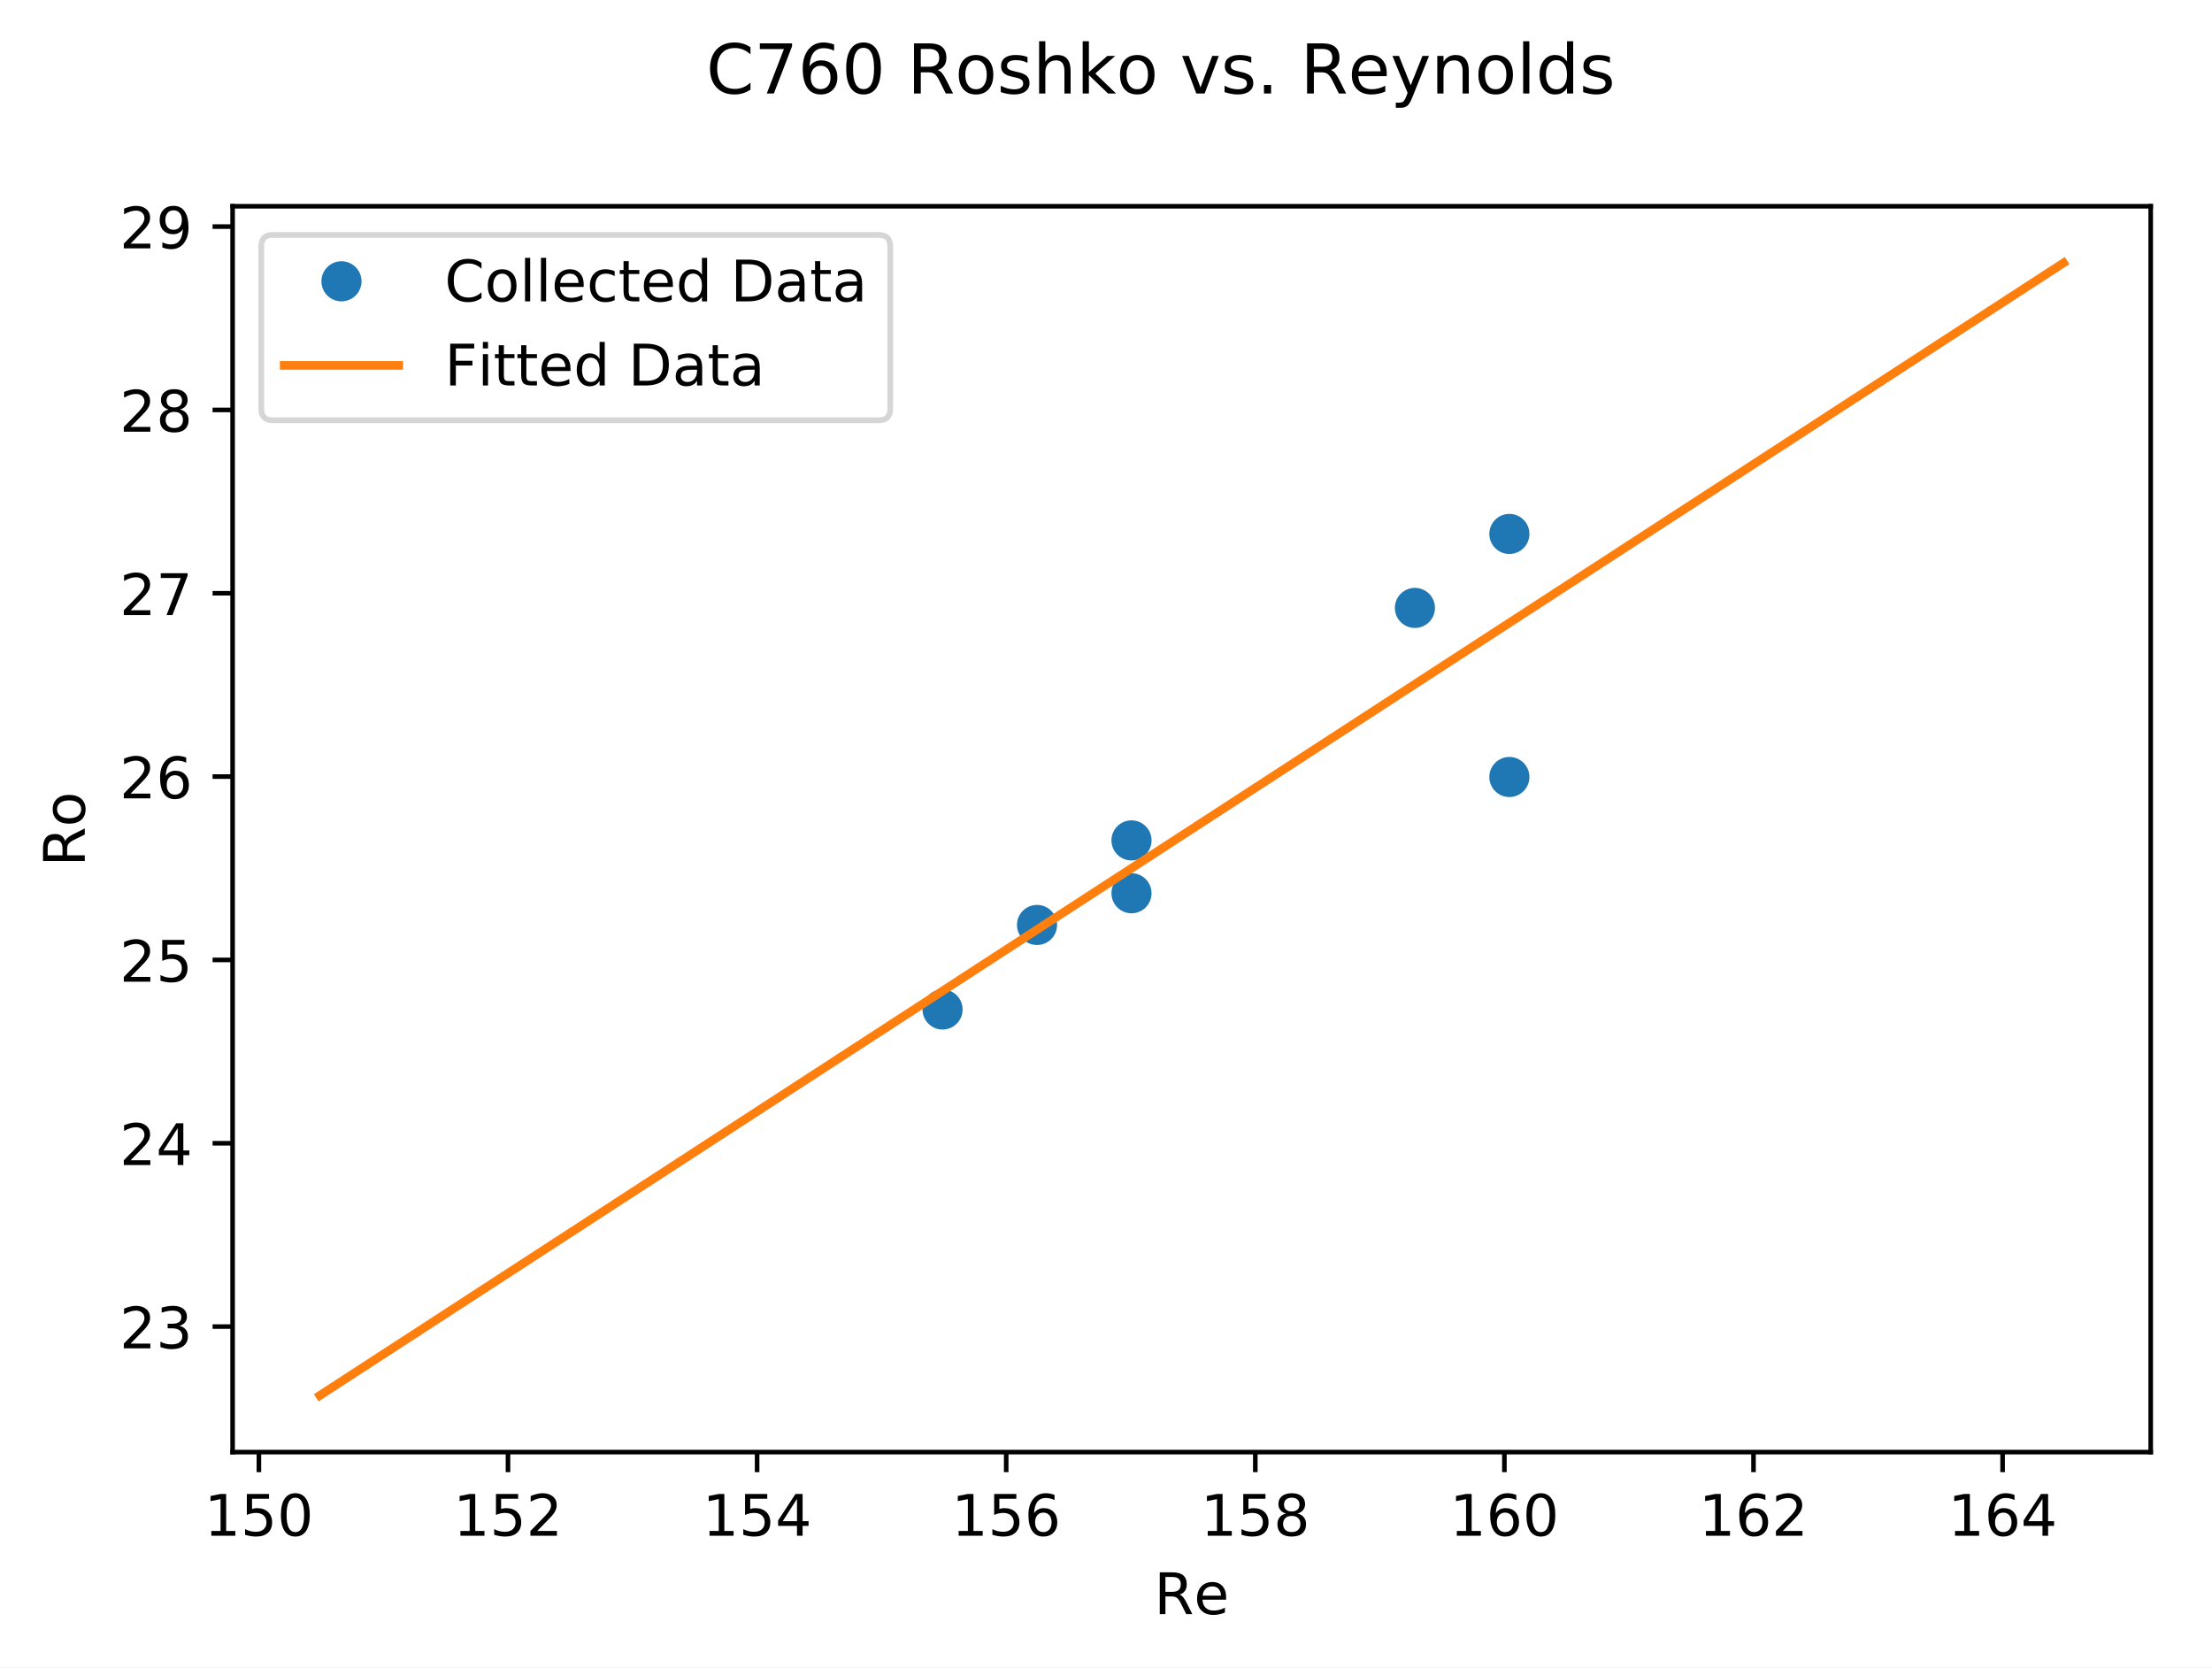
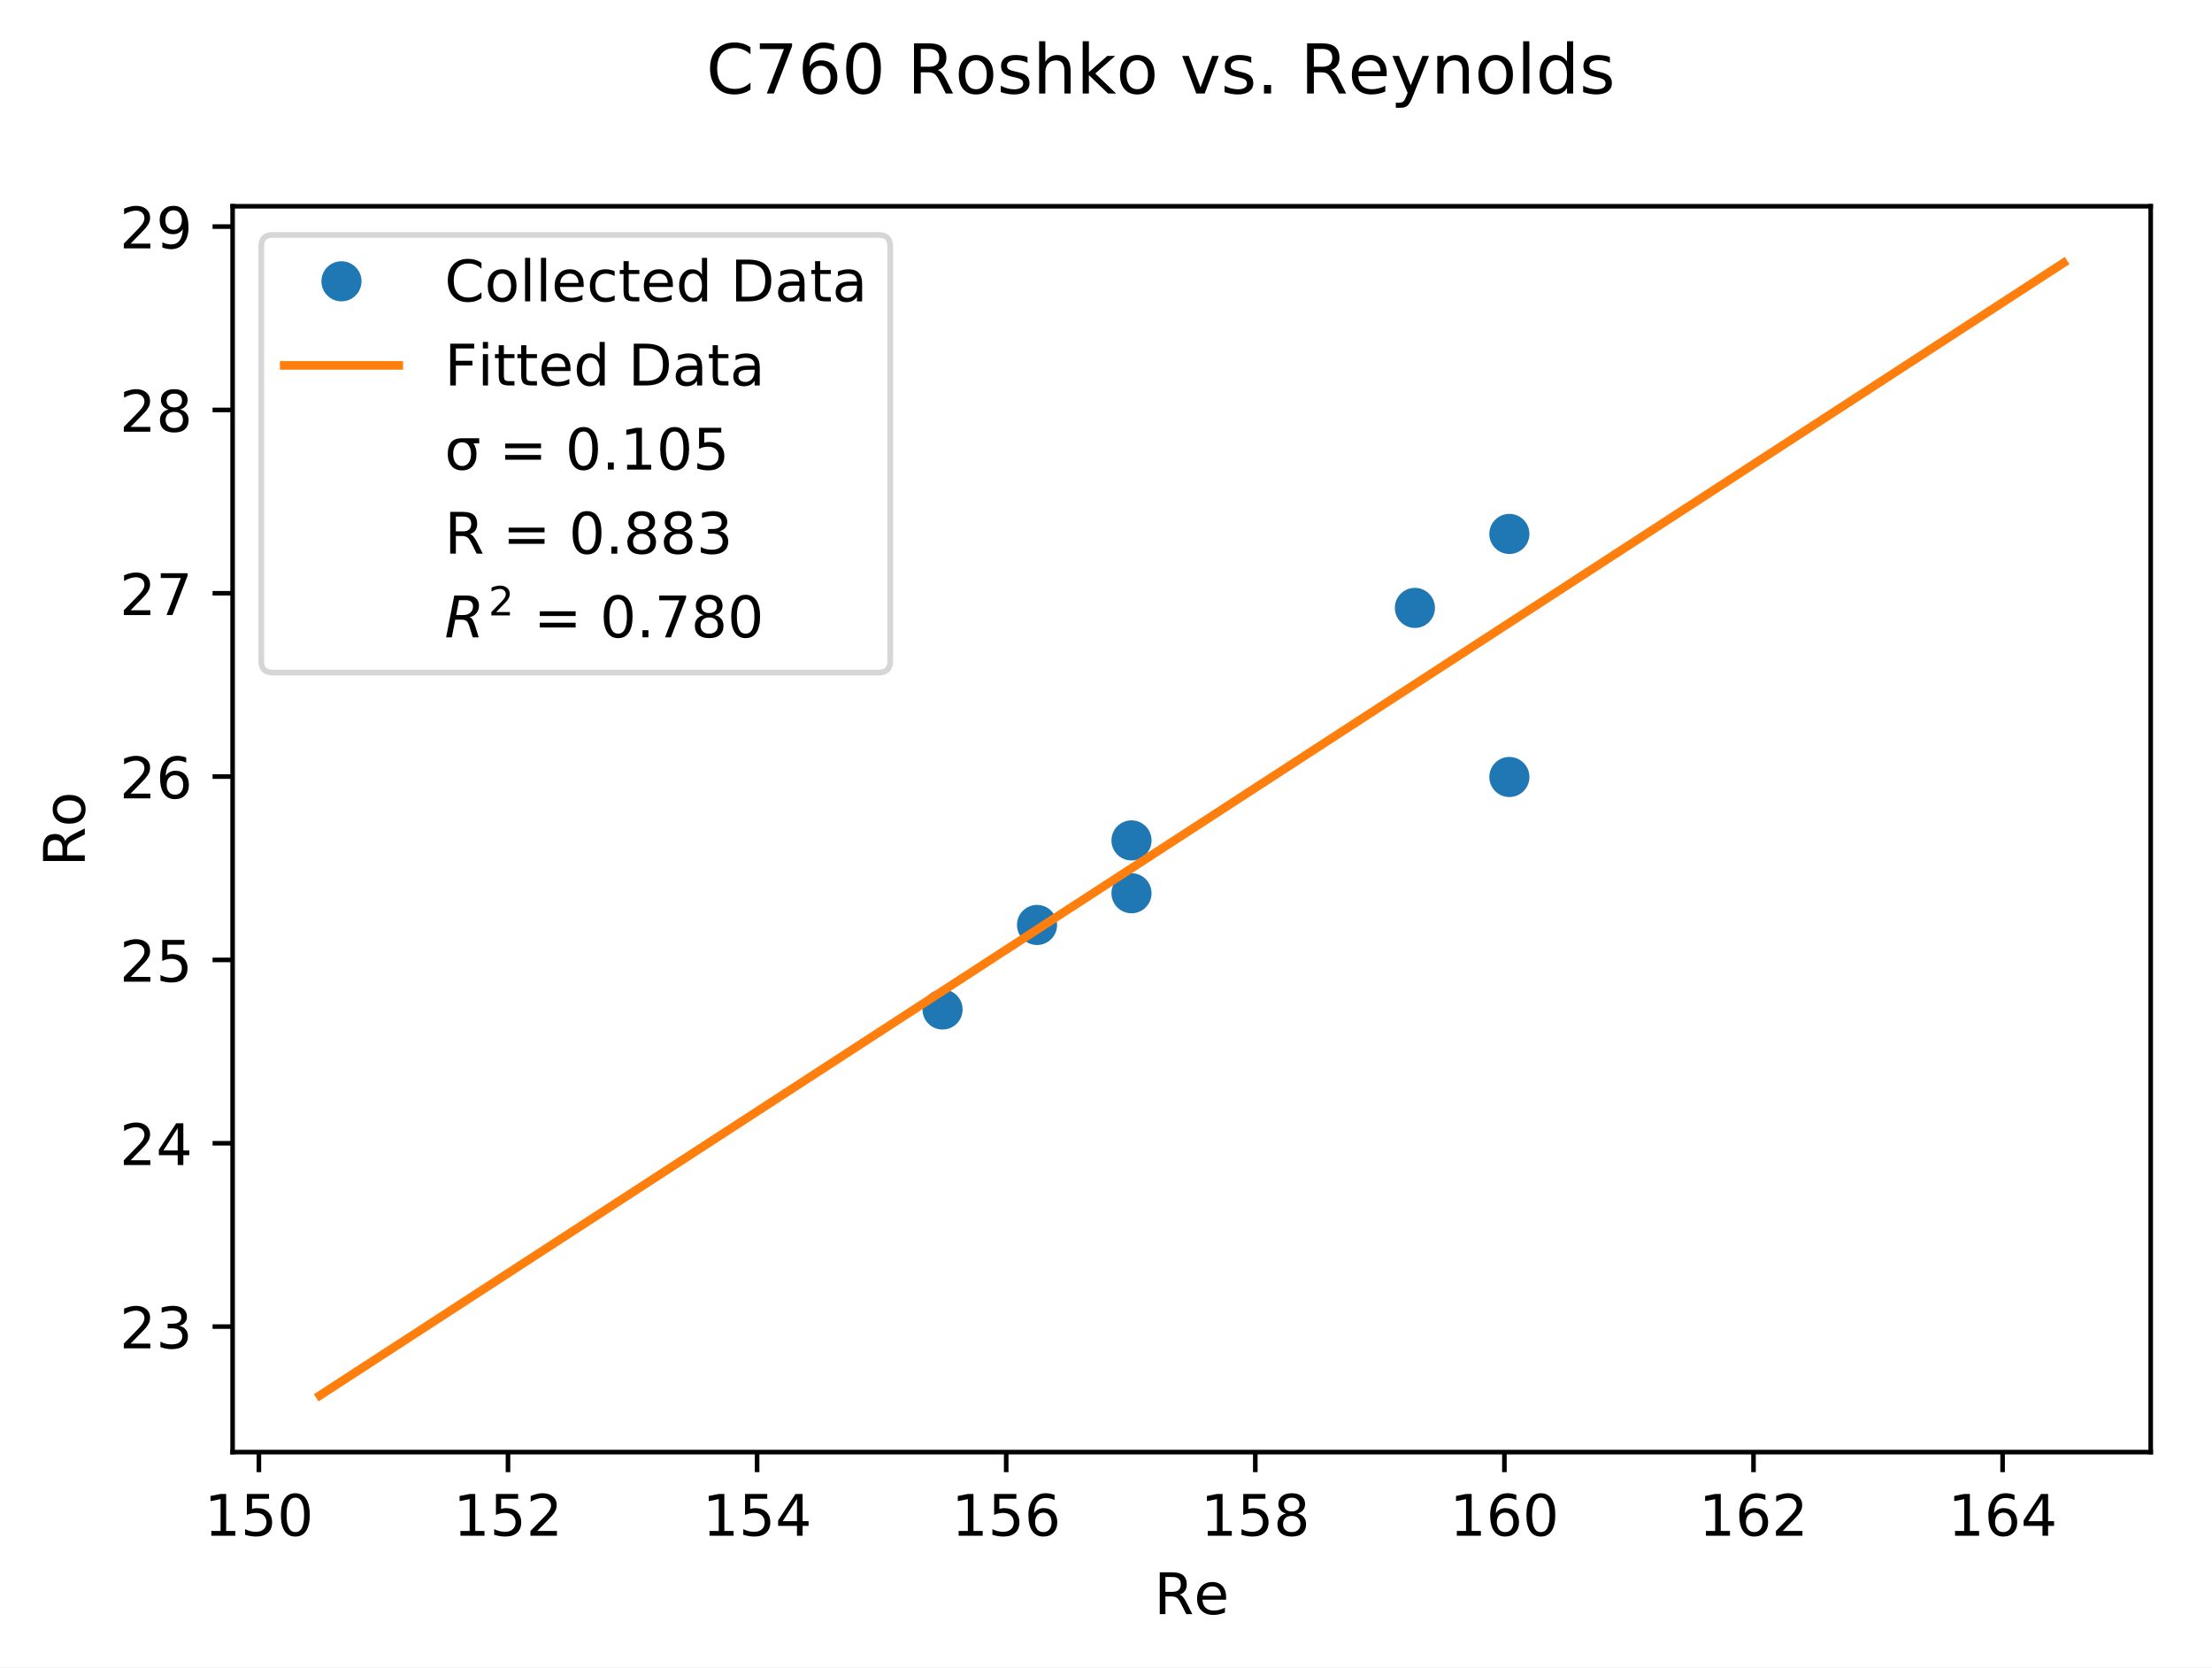
<svg xmlns="http://www.w3.org/2000/svg" xmlns:xlink="http://www.w3.org/1999/xlink" height="290.996pt" version="1.1" viewBox="0 0 386.103 290.996" width="386.103pt">
  <defs>
    <style type="text/css">
*{stroke-linecap:butt;stroke-linejoin:round;}
  </style>
  </defs>
  <g id="figure_1">
    <g id="patch_1">
      <path d="M 0 290.996  L 386.103 290.996  L 386.103 0  L 0 0  z " style="fill:#ffffff;" />
    </g>
    <g id="axes_1">
      <g id="patch_2">
        <path d="M 40.603 253.44  L 375.403 253.44  L 375.403 36  L 40.603 36  z " style="fill:#ffffff;" />
      </g>
      <g id="matplotlib.axis_1">
        <g id="xtick_1">
          <g id="line2d_1">
            <defs>
-               <path d="M 0 0  L 0 3.5  " id="m9a5c94b5ab" style="stroke:#000000;stroke-width:0.8;" />
-             </defs>
-             <g>
-               <use style="stroke:#000000;stroke-width:0.8;" x="45.19" xlink:href="#m9a5c94b5ab" y="253.44" />
+               <path d="M 0 0  L 0 3.5  " id="m60b0dc3b48" style="stroke:#000000;stroke-width:0.8;" />
+             </defs>
+             <g>
+               <use style="stroke:#000000;stroke-width:0.8;" x="45.19" xlink:href="#m60b0dc3b48" y="253.44" />
            </g>
          </g>
          <g id="text_1">
            <defs>
              <path d="M 12.406 8.297  L 28.516 8.297  L 28.516 63.922  L 10.984 60.406  L 10.984 69.391  L 28.422 72.906  L 38.281 72.906  L 38.281 8.297  L 54.391 8.297  L 54.391 0  L 12.406 0  z " id="DejaVuSans-31" />
              <path d="M 10.797 72.906  L 49.516 72.906  L 49.516 64.594  L 19.828 64.594  L 19.828 46.734  Q 21.969 47.469 24.109 47.828  Q 26.266 48.188 28.422 48.188  Q 40.625 48.188 47.75 41.5  Q 54.891 34.812 54.891 23.391  Q 54.891 11.625 47.562 5.094  Q 40.234 -1.422 26.906 -1.422  Q 22.312 -1.422 17.547 -0.641  Q 12.797 0.141 7.719 1.703  L 7.719 11.625  Q 12.109 9.234 16.797 8.062  Q 21.484 6.891 26.703 6.891  Q 35.156 6.891 40.078 11.328  Q 45.016 15.766 45.016 23.391  Q 45.016 31 40.078 35.438  Q 35.156 39.891 26.703 39.891  Q 22.75 39.891 18.812 39.016  Q 14.891 38.141 10.797 36.281  z " id="DejaVuSans-35" />
              <path d="M 31.781 66.406  Q 24.172 66.406 20.328 58.906  Q 16.5 51.422 16.5 36.375  Q 16.5 21.391 20.328 13.891  Q 24.172 6.391 31.781 6.391  Q 39.453 6.391 43.281 13.891  Q 47.125 21.391 47.125 36.375  Q 47.125 51.422 43.281 58.906  Q 39.453 66.406 31.781 66.406  z M 31.781 74.219  Q 44.047 74.219 50.516 64.516  Q 56.984 54.828 56.984 36.375  Q 56.984 17.969 50.516 8.266  Q 44.047 -1.422 31.781 -1.422  Q 19.531 -1.422 13.062 8.266  Q 6.594 17.969 6.594 36.375  Q 6.594 54.828 13.062 64.516  Q 19.531 74.219 31.781 74.219  z " id="DejaVuSans-30" />
            </defs>
            <g transform="translate(35.64609 268.0384)scale(0.1 -0.1)">
              <use xlink:href="#DejaVuSans-31" />
              <use x="63.623" xlink:href="#DejaVuSans-35" />
              <use x="127.246" xlink:href="#DejaVuSans-30" />
            </g>
          </g>
        </g>
        <g id="xtick_2">
          <g id="line2d_2">
            <g>
-               <use style="stroke:#000000;stroke-width:0.8;" x="88.67" xlink:href="#m9a5c94b5ab" y="253.44" />
+               <use style="stroke:#000000;stroke-width:0.8;" x="88.67" xlink:href="#m60b0dc3b48" y="253.44" />
            </g>
          </g>
          <g id="text_2">
            <defs>
              <path d="M 19.188 8.297  L 53.609 8.297  L 53.609 0  L 7.328 0  L 7.328 8.297  Q 12.938 14.109 22.625 23.891  Q 32.328 33.688 34.812 36.531  Q 39.547 41.844 41.422 45.531  Q 43.312 49.219 43.312 52.781  Q 43.312 58.594 39.234 62.25  Q 35.156 65.922 28.609 65.922  Q 23.969 65.922 18.812 64.312  Q 13.672 62.703 7.812 59.422  L 7.812 69.391  Q 13.766 71.781 18.938 73  Q 24.125 74.219 28.422 74.219  Q 39.75 74.219 46.484 68.547  Q 53.219 62.891 53.219 53.422  Q 53.219 48.922 51.531 44.891  Q 49.859 40.875 45.406 35.406  Q 44.188 33.984 37.641 27.219  Q 31.109 20.453 19.188 8.297  z " id="DejaVuSans-32" />
            </defs>
            <g transform="translate(79.12661 268.0384)scale(0.1 -0.1)">
              <use xlink:href="#DejaVuSans-31" />
              <use x="63.623" xlink:href="#DejaVuSans-35" />
              <use x="127.246" xlink:href="#DejaVuSans-32" />
            </g>
          </g>
        </g>
        <g id="xtick_3">
          <g id="line2d_3">
            <g>
-               <use style="stroke:#000000;stroke-width:0.8;" x="132.151" xlink:href="#m9a5c94b5ab" y="253.44" />
+               <use style="stroke:#000000;stroke-width:0.8;" x="132.151" xlink:href="#m60b0dc3b48" y="253.44" />
            </g>
          </g>
          <g id="text_3">
            <defs>
              <path d="M 37.797 64.312  L 12.891 25.391  L 37.797 25.391  z M 35.203 72.906  L 47.609 72.906  L 47.609 25.391  L 58.016 25.391  L 58.016 17.188  L 47.609 17.188  L 47.609 0  L 37.797 0  L 37.797 17.188  L 4.891 17.188  L 4.891 26.703  z " id="DejaVuSans-34" />
            </defs>
            <g transform="translate(122.6071 268.0384)scale(0.1 -0.1)">
              <use xlink:href="#DejaVuSans-31" />
              <use x="63.623" xlink:href="#DejaVuSans-35" />
              <use x="127.246" xlink:href="#DejaVuSans-34" />
            </g>
          </g>
        </g>
        <g id="xtick_4">
          <g id="line2d_4">
            <g>
-               <use style="stroke:#000000;stroke-width:0.8;" x="175.631" xlink:href="#m9a5c94b5ab" y="253.44" />
+               <use style="stroke:#000000;stroke-width:0.8;" x="175.631" xlink:href="#m60b0dc3b48" y="253.44" />
            </g>
          </g>
          <g id="text_4">
            <defs>
              <path d="M 33.016 40.375  Q 26.375 40.375 22.484 35.828  Q 18.609 31.297 18.609 23.391  Q 18.609 15.531 22.484 10.953  Q 26.375 6.391 33.016 6.391  Q 39.656 6.391 43.531 10.953  Q 47.406 15.531 47.406 23.391  Q 47.406 31.297 43.531 35.828  Q 39.656 40.375 33.016 40.375  z M 52.594 71.297  L 52.594 62.312  Q 48.875 64.062 45.094 64.984  Q 41.312 65.922 37.594 65.922  Q 27.828 65.922 22.672 59.328  Q 17.531 52.734 16.797 39.406  Q 19.672 43.656 24.016 45.922  Q 28.375 48.188 33.594 48.188  Q 44.578 48.188 50.953 41.516  Q 57.328 34.859 57.328 23.391  Q 57.328 12.156 50.688 5.359  Q 44.047 -1.422 33.016 -1.422  Q 20.359 -1.422 13.672 8.266  Q 6.984 17.969 6.984 36.375  Q 6.984 53.656 15.188 63.938  Q 23.391 74.219 37.203 74.219  Q 40.922 74.219 44.703 73.484  Q 48.484 72.75 52.594 71.297  z " id="DejaVuSans-36" />
            </defs>
            <g transform="translate(166.0877 268.0384)scale(0.1 -0.1)">
              <use xlink:href="#DejaVuSans-31" />
              <use x="63.623" xlink:href="#DejaVuSans-35" />
              <use x="127.246" xlink:href="#DejaVuSans-36" />
            </g>
          </g>
        </g>
        <g id="xtick_5">
          <g id="line2d_5">
            <g>
-               <use style="stroke:#000000;stroke-width:0.8;" x="219.112" xlink:href="#m9a5c94b5ab" y="253.44" />
+               <use style="stroke:#000000;stroke-width:0.8;" x="219.112" xlink:href="#m60b0dc3b48" y="253.44" />
            </g>
          </g>
          <g id="text_5">
            <defs>
              <path d="M 31.781 34.625  Q 24.75 34.625 20.719 30.859  Q 16.703 27.094 16.703 20.516  Q 16.703 13.922 20.719 10.156  Q 24.75 6.391 31.781 6.391  Q 38.812 6.391 42.859 10.172  Q 46.922 13.969 46.922 20.516  Q 46.922 27.094 42.891 30.859  Q 38.875 34.625 31.781 34.625  z M 21.922 38.812  Q 15.578 40.375 12.031 44.719  Q 8.5 49.078 8.5 55.328  Q 8.5 64.062 14.719 69.141  Q 20.953 74.219 31.781 74.219  Q 42.672 74.219 48.875 69.141  Q 55.078 64.062 55.078 55.328  Q 55.078 49.078 51.531 44.719  Q 48 40.375 41.703 38.812  Q 48.828 37.156 52.797 32.312  Q 56.781 27.484 56.781 20.516  Q 56.781 9.906 50.312 4.234  Q 43.844 -1.422 31.781 -1.422  Q 19.734 -1.422 13.25 4.234  Q 6.781 9.906 6.781 20.516  Q 6.781 27.484 10.781 32.312  Q 14.797 37.156 21.922 38.812  z M 18.312 54.391  Q 18.312 48.734 21.844 45.562  Q 25.391 42.391 31.781 42.391  Q 38.141 42.391 41.719 45.562  Q 45.312 48.734 45.312 54.391  Q 45.312 60.062 41.719 63.234  Q 38.141 66.406 31.781 66.406  Q 25.391 66.406 21.844 63.234  Q 18.312 60.062 18.312 54.391  z " id="DejaVuSans-38" />
            </defs>
            <g transform="translate(209.5682 268.0384)scale(0.1 -0.1)">
              <use xlink:href="#DejaVuSans-31" />
              <use x="63.623" xlink:href="#DejaVuSans-35" />
              <use x="127.246" xlink:href="#DejaVuSans-38" />
            </g>
          </g>
        </g>
        <g id="xtick_6">
          <g id="line2d_6">
            <g>
-               <use style="stroke:#000000;stroke-width:0.8;" x="262.592" xlink:href="#m9a5c94b5ab" y="253.44" />
+               <use style="stroke:#000000;stroke-width:0.8;" x="262.592" xlink:href="#m60b0dc3b48" y="253.44" />
            </g>
          </g>
          <g id="text_6">
            <g transform="translate(253.0487 268.0384)scale(0.1 -0.1)">
              <use xlink:href="#DejaVuSans-31" />
              <use x="63.623" xlink:href="#DejaVuSans-36" />
              <use x="127.246" xlink:href="#DejaVuSans-30" />
            </g>
          </g>
        </g>
        <g id="xtick_7">
          <g id="line2d_7">
            <g>
-               <use style="stroke:#000000;stroke-width:0.8;" x="306.073" xlink:href="#m9a5c94b5ab" y="253.44" />
+               <use style="stroke:#000000;stroke-width:0.8;" x="306.073" xlink:href="#m60b0dc3b48" y="253.44" />
            </g>
          </g>
          <g id="text_7">
            <g transform="translate(296.5292 268.0384)scale(0.1 -0.1)">
              <use xlink:href="#DejaVuSans-31" />
              <use x="63.623" xlink:href="#DejaVuSans-36" />
              <use x="127.246" xlink:href="#DejaVuSans-32" />
            </g>
          </g>
        </g>
        <g id="xtick_8">
          <g id="line2d_8">
            <g>
-               <use style="stroke:#000000;stroke-width:0.8;" x="349.553" xlink:href="#m9a5c94b5ab" y="253.44" />
+               <use style="stroke:#000000;stroke-width:0.8;" x="349.553" xlink:href="#m60b0dc3b48" y="253.44" />
            </g>
          </g>
          <g id="text_8">
            <g transform="translate(340.0097 268.0384)scale(0.1 -0.1)">
              <use xlink:href="#DejaVuSans-31" />
              <use x="63.623" xlink:href="#DejaVuSans-36" />
              <use x="127.246" xlink:href="#DejaVuSans-34" />
            </g>
          </g>
        </g>
        <g id="text_9">
          <defs>
            <path d="M 44.391 34.188  Q 47.562 33.109 50.562 29.594  Q 53.562 26.078 56.594 19.922  L 66.609 0  L 56 0  L 46.688 18.703  Q 43.062 26.031 39.672 28.422  Q 36.281 30.812 30.422 30.812  L 19.672 30.812  L 19.672 0  L 9.812 0  L 9.812 72.906  L 32.078 72.906  Q 44.578 72.906 50.734 67.672  Q 56.891 62.453 56.891 51.906  Q 56.891 45.016 53.688 40.469  Q 50.484 35.938 44.391 34.188  z M 19.672 64.797  L 19.672 38.922  L 32.078 38.922  Q 39.203 38.922 42.844 42.219  Q 46.484 45.516 46.484 51.906  Q 46.484 58.297 42.844 61.547  Q 39.203 64.797 32.078 64.797  z " id="DejaVuSans-52" />
            <path d="M 56.203 29.594  L 56.203 25.203  L 14.891 25.203  Q 15.484 15.922 20.484 11.062  Q 25.484 6.203 34.422 6.203  Q 39.594 6.203 44.453 7.469  Q 49.312 8.734 54.109 11.281  L 54.109 2.781  Q 49.266 0.734 44.188 -0.344  Q 39.109 -1.422 33.891 -1.422  Q 20.797 -1.422 13.156 6.188  Q 5.516 13.812 5.516 26.812  Q 5.516 40.234 12.766 48.109  Q 20.016 56 32.328 56  Q 43.359 56 49.781 48.891  Q 56.203 41.797 56.203 29.594  z M 47.219 32.234  Q 47.125 39.594 43.094 43.984  Q 39.062 48.391 32.422 48.391  Q 24.906 48.391 20.391 44.141  Q 15.875 39.891 15.188 32.172  z " id="DejaVuSans-65" />
          </defs>
          <g transform="translate(201.4555 281.7166)scale(0.1 -0.1)">
            <use xlink:href="#DejaVuSans-52" />
            <use x="69.42" xlink:href="#DejaVuSans-65" />
          </g>
        </g>
      </g>
      <g id="matplotlib.axis_2">
        <g id="ytick_1">
          <g id="line2d_9">
            <defs>
-               <path d="M 0 0  L -3.5 0  " id="m833befde29" style="stroke:#000000;stroke-width:0.8;" />
-             </defs>
-             <g>
-               <use style="stroke:#000000;stroke-width:0.8;" x="40.603" xlink:href="#m833befde29" y="231.532" />
+               <path d="M 0 0  L -3.5 0  " id="md9e9d9f84a" style="stroke:#000000;stroke-width:0.8;" />
+             </defs>
+             <g>
+               <use style="stroke:#000000;stroke-width:0.8;" x="40.603" xlink:href="#md9e9d9f84a" y="231.532" />
            </g>
          </g>
          <g id="text_10">
            <defs>
              <path d="M 40.578 39.312  Q 47.656 37.797 51.625 33  Q 55.609 28.219 55.609 21.188  Q 55.609 10.406 48.188 4.484  Q 40.766 -1.422 27.094 -1.422  Q 22.516 -1.422 17.656 -0.516  Q 12.797 0.391 7.625 2.203  L 7.625 11.719  Q 11.719 9.328 16.594 8.109  Q 21.484 6.891 26.812 6.891  Q 36.078 6.891 40.938 10.547  Q 45.797 14.203 45.797 21.188  Q 45.797 27.641 41.281 31.266  Q 36.766 34.906 28.719 34.906  L 20.219 34.906  L 20.219 43.016  L 29.109 43.016  Q 36.375 43.016 40.234 45.922  Q 44.094 48.828 44.094 54.297  Q 44.094 59.906 40.109 62.906  Q 36.141 65.922 28.719 65.922  Q 24.656 65.922 20.016 65.031  Q 15.375 64.156 9.812 62.312  L 9.812 71.094  Q 15.438 72.656 20.344 73.438  Q 25.25 74.219 29.594 74.219  Q 40.828 74.219 47.359 69.109  Q 53.906 64.016 53.906 55.328  Q 53.906 49.266 50.438 45.094  Q 46.969 40.922 40.578 39.312  z " id="DejaVuSans-33" />
            </defs>
            <g transform="translate(20.87813 235.3315)scale(0.1 -0.1)">
              <use xlink:href="#DejaVuSans-32" />
              <use x="63.623" xlink:href="#DejaVuSans-33" />
            </g>
          </g>
        </g>
        <g id="ytick_2">
          <g id="line2d_10">
            <g>
-               <use style="stroke:#000000;stroke-width:0.8;" x="40.603" xlink:href="#m833befde29" y="199.535" />
+               <use style="stroke:#000000;stroke-width:0.8;" x="40.603" xlink:href="#md9e9d9f84a" y="199.535" />
            </g>
          </g>
          <g id="text_11">
            <g transform="translate(20.87813 203.3342)scale(0.1 -0.1)">
              <use xlink:href="#DejaVuSans-32" />
              <use x="63.623" xlink:href="#DejaVuSans-34" />
            </g>
          </g>
        </g>
        <g id="ytick_3">
          <g id="line2d_11">
            <g>
-               <use style="stroke:#000000;stroke-width:0.8;" x="40.603" xlink:href="#m833befde29" y="167.538" />
+               <use style="stroke:#000000;stroke-width:0.8;" x="40.603" xlink:href="#md9e9d9f84a" y="167.538" />
            </g>
          </g>
          <g id="text_12">
            <g transform="translate(20.87813 171.3369)scale(0.1 -0.1)">
              <use xlink:href="#DejaVuSans-32" />
              <use x="63.623" xlink:href="#DejaVuSans-35" />
            </g>
          </g>
        </g>
        <g id="ytick_4">
          <g id="line2d_12">
            <g>
-               <use style="stroke:#000000;stroke-width:0.8;" x="40.603" xlink:href="#m833befde29" y="135.54" />
+               <use style="stroke:#000000;stroke-width:0.8;" x="40.603" xlink:href="#md9e9d9f84a" y="135.54" />
            </g>
          </g>
          <g id="text_13">
            <g transform="translate(20.87813 139.3396)scale(0.1 -0.1)">
              <use xlink:href="#DejaVuSans-32" />
              <use x="63.623" xlink:href="#DejaVuSans-36" />
            </g>
          </g>
        </g>
        <g id="ytick_5">
          <g id="line2d_13">
            <g>
-               <use style="stroke:#000000;stroke-width:0.8;" x="40.603" xlink:href="#m833befde29" y="103.543" />
+               <use style="stroke:#000000;stroke-width:0.8;" x="40.603" xlink:href="#md9e9d9f84a" y="103.543" />
            </g>
          </g>
          <g id="text_14">
            <defs>
              <path d="M 8.203 72.906  L 55.078 72.906  L 55.078 68.703  L 28.609 0  L 18.312 0  L 43.219 64.594  L 8.203 64.594  z " id="DejaVuSans-37" />
            </defs>
            <g transform="translate(20.87813 107.3424)scale(0.1 -0.1)">
              <use xlink:href="#DejaVuSans-32" />
              <use x="63.623" xlink:href="#DejaVuSans-37" />
            </g>
          </g>
        </g>
        <g id="ytick_6">
          <g id="line2d_14">
            <g>
-               <use style="stroke:#000000;stroke-width:0.8;" x="40.603" xlink:href="#m833befde29" y="71.546" />
+               <use style="stroke:#000000;stroke-width:0.8;" x="40.603" xlink:href="#md9e9d9f84a" y="71.546" />
            </g>
          </g>
          <g id="text_15">
            <g transform="translate(20.87813 75.34508)scale(0.1 -0.1)">
              <use xlink:href="#DejaVuSans-32" />
              <use x="63.623" xlink:href="#DejaVuSans-38" />
            </g>
          </g>
        </g>
        <g id="ytick_7">
          <g id="line2d_15">
            <g>
-               <use style="stroke:#000000;stroke-width:0.8;" x="40.603" xlink:href="#m833befde29" y="39.549" />
+               <use style="stroke:#000000;stroke-width:0.8;" x="40.603" xlink:href="#md9e9d9f84a" y="39.549" />
            </g>
          </g>
          <g id="text_16">
            <defs>
              <path d="M 10.984 1.516  L 10.984 10.5  Q 14.703 8.734 18.5 7.812  Q 22.312 6.891 25.984 6.891  Q 35.75 6.891 40.891 13.453  Q 46.047 20.016 46.781 33.406  Q 43.953 29.203 39.594 26.953  Q 35.25 24.703 29.984 24.703  Q 19.047 24.703 12.672 31.312  Q 6.297 37.938 6.297 49.422  Q 6.297 60.641 12.938 67.422  Q 19.578 74.219 30.609 74.219  Q 43.266 74.219 49.922 64.516  Q 56.594 54.828 56.594 36.375  Q 56.594 19.141 48.406 8.859  Q 40.234 -1.422 26.422 -1.422  Q 22.703 -1.422 18.891 -0.688  Q 15.094 0.047 10.984 1.516  z M 30.609 32.422  Q 37.25 32.422 41.125 36.953  Q 45.016 41.5 45.016 49.422  Q 45.016 57.281 41.125 61.844  Q 37.25 66.406 30.609 66.406  Q 23.969 66.406 20.094 61.844  Q 16.219 57.281 16.219 49.422  Q 16.219 41.5 20.094 36.953  Q 23.969 32.422 30.609 32.422  z " id="DejaVuSans-39" />
            </defs>
            <g transform="translate(20.87813 43.3478)scale(0.1 -0.1)">
              <use xlink:href="#DejaVuSans-32" />
              <use x="63.623" xlink:href="#DejaVuSans-39" />
            </g>
          </g>
        </g>
        <g id="text_17">
          <defs>
            <path d="M 30.609 48.391  Q 23.391 48.391 19.188 42.75  Q 14.984 37.109 14.984 27.297  Q 14.984 17.484 19.156 11.844  Q 23.344 6.203 30.609 6.203  Q 37.797 6.203 41.984 11.859  Q 46.188 17.531 46.188 27.297  Q 46.188 37.016 41.984 42.703  Q 37.797 48.391 30.609 48.391  z M 30.609 56  Q 42.328 56 49.016 48.375  Q 55.719 40.766 55.719 27.297  Q 55.719 13.875 49.016 6.219  Q 42.328 -1.422 30.609 -1.422  Q 18.844 -1.422 12.172 6.219  Q 5.516 13.875 5.516 27.297  Q 5.516 40.766 12.172 48.375  Q 18.844 56 30.609 56  z " id="DejaVuSans-6f" />
          </defs>
          <g transform="translate(14.79844 151.2505)rotate(-90)scale(0.1 -0.1)">
            <use xlink:href="#DejaVuSans-52" />
            <use x="69.42" xlink:href="#DejaVuSans-6f" />
          </g>
        </g>
      </g>
      <g id="line2d_16">
        <defs>
-           <path d="M 0 3  C 0.796 3 1.559 2.684 2.121 2.121  C 2.684 1.559 3 0.796 3 0  C 3 -0.796 2.684 -1.559 2.121 -2.121  C 1.559 -2.684 0.796 -3 0 -3  C -0.796 -3 -1.559 -2.684 -2.121 -2.121  C -2.684 -1.559 -3 -0.796 -3 0  C -3 0.796 -2.684 1.559 -2.121 2.121  C -1.559 2.684 -0.796 3 0 3  z " id="m3ef5b700cd" style="stroke:#1f77b4;" />
+           <path d="M 0 3  C 0.796 3 1.559 2.684 2.121 2.121  C 2.684 1.559 3 0.796 3 0  C 3 -0.796 2.684 -1.559 2.121 -2.121  C 1.559 -2.684 0.796 -3 0 -3  C -0.796 -3 -1.559 -2.684 -2.121 -2.121  C -2.684 -1.559 -3 -0.796 -3 0  C -3 0.796 -2.684 1.559 -2.121 2.121  C -1.559 2.684 -0.796 3 0 3  z " id="maf7353fa15" style="stroke:#1f77b4;" />
        </defs>
-         <g clip-path="url(#pc8c9073365)">
-           <use style="fill:#1f77b4;stroke:#1f77b4;" x="246.971" xlink:href="#m3ef5b700cd" y="106.1" />
-           <use style="fill:#1f77b4;stroke:#1f77b4;" x="197.502" xlink:href="#m3ef5b700cd" y="155.901" />
-           <use style="fill:#1f77b4;stroke:#1f77b4;" x="263.46" xlink:href="#m3ef5b700cd" y="135.612" />
-           <use style="fill:#1f77b4;stroke:#1f77b4;" x="181.012" xlink:href="#m3ef5b700cd" y="161.435" />
-           <use style="fill:#1f77b4;stroke:#1f77b4;" x="263.46" xlink:href="#m3ef5b700cd" y="93.189" />
-           <use style="fill:#1f77b4;stroke:#1f77b4;" x="197.502" xlink:href="#m3ef5b700cd" y="146.679" />
-           <use style="fill:#1f77b4;stroke:#1f77b4;" x="164.523" xlink:href="#m3ef5b700cd" y="176.19" />
+         <g clip-path="url(#p477ab2f7b7)">
+           <use style="fill:#1f77b4;stroke:#1f77b4;" x="246.971" xlink:href="#maf7353fa15" y="106.1" />
+           <use style="fill:#1f77b4;stroke:#1f77b4;" x="197.502" xlink:href="#maf7353fa15" y="155.901" />
+           <use style="fill:#1f77b4;stroke:#1f77b4;" x="263.46" xlink:href="#maf7353fa15" y="135.612" />
+           <use style="fill:#1f77b4;stroke:#1f77b4;" x="181.012" xlink:href="#maf7353fa15" y="161.435" />
+           <use style="fill:#1f77b4;stroke:#1f77b4;" x="263.46" xlink:href="#maf7353fa15" y="93.189" />
+           <use style="fill:#1f77b4;stroke:#1f77b4;" x="197.502" xlink:href="#maf7353fa15" y="146.679" />
+           <use style="fill:#1f77b4;stroke:#1f77b4;" x="164.523" xlink:href="#maf7353fa15" y="176.19" />
        </g>
      </g>
      <g id="line2d_17">
-         <path clip-path="url(#pc8c9073365)" d="M 55.821 243.556  L 77.562 229.437  L 99.302 215.317  L 121.042 201.198  L 142.782 187.078  L 164.523 172.959  L 186.263 158.839  L 208.003 144.72  L 229.743 130.601  L 251.484 116.481  L 273.224 102.362  L 294.964 88.242  L 316.704 74.123  L 338.445 60.003  L 360.185 45.884  " style="fill:none;stroke:#ff7f0e;stroke-linecap:square;stroke-width:1.5;" />
-       </g>
+         <path clip-path="url(#p477ab2f7b7)" d="M 55.821 243.556  L 77.562 229.437  L 99.302 215.317  L 121.042 201.198  L 142.782 187.078  L 164.523 172.959  L 186.263 158.839  L 208.003 144.72  L 229.743 130.601  L 251.484 116.481  L 273.224 102.362  L 294.964 88.242  L 316.704 74.123  L 338.445 60.003  L 360.185 45.884  " style="fill:none;stroke:#ff7f0e;stroke-linecap:square;stroke-width:1.5;" />
+       </g>
+       <g id="line2d_18" />
+       <g id="line2d_19" />
+       <g id="line2d_20" />
      <g id="patch_3">
        <path d="M 40.603 253.44  L 40.603 36  " style="fill:none;stroke:#000000;stroke-linecap:square;stroke-linejoin:miter;stroke-width:0.8;" />
      </g>
      <g id="patch_4">
        <path d="M 375.403 253.44  L 375.403 36  " style="fill:none;stroke:#000000;stroke-linecap:square;stroke-linejoin:miter;stroke-width:0.8;" />
      </g>
      <g id="patch_5">
        <path d="M 40.603 253.44  L 375.403 253.44  " style="fill:none;stroke:#000000;stroke-linecap:square;stroke-linejoin:miter;stroke-width:0.8;" />
      </g>
      <g id="patch_6">
        <path d="M 40.603 36  L 375.403 36  " style="fill:none;stroke:#000000;stroke-linecap:square;stroke-linejoin:miter;stroke-width:0.8;" />
      </g>
      <g id="legend_1">
        <g id="patch_7">
-           <path d="M 47.603 73.356  L 153.389 73.356  Q 155.389 73.356 155.389 71.356  L 155.389 43  Q 155.389 41 153.389 41  L 47.603 41  Q 45.603 41 45.603 43  L 45.603 71.356  Q 45.603 73.356 47.603 73.356  z " style="fill:#ffffff;opacity:0.8;stroke:#cccccc;stroke-linejoin:miter;" />
-         </g>
-         <g id="line2d_18" />
-         <g id="line2d_19">
+           <path d="M 47.603 117.391  L 153.389 117.391  Q 155.389 117.391 155.389 115.391  L 155.389 43  Q 155.389 41 153.389 41  L 47.603 41  Q 45.603 41 45.603 43  L 45.603 115.391  Q 45.603 117.391 47.603 117.391  z " style="fill:#ffffff;opacity:0.8;stroke:#cccccc;stroke-linejoin:miter;" />
+         </g>
+         <g id="line2d_21" />
+         <g id="line2d_22">
          <g>
-             <use style="fill:#1f77b4;stroke:#1f77b4;" x="59.603" xlink:href="#m3ef5b700cd" y="49.098" />
+             <use style="fill:#1f77b4;stroke:#1f77b4;" x="59.603" xlink:href="#maf7353fa15" y="49.098" />
          </g>
        </g>
        <g id="text_18">
          <defs>
            <path d="M 64.406 67.281  L 64.406 56.891  Q 59.422 61.531 53.781 63.812  Q 48.141 66.109 41.797 66.109  Q 29.297 66.109 22.656 58.469  Q 16.016 50.828 16.016 36.375  Q 16.016 21.969 22.656 14.328  Q 29.297 6.688 41.797 6.688  Q 48.141 6.688 53.781 8.984  Q 59.422 11.281 64.406 15.922  L 64.406 5.609  Q 59.234 2.094 53.438 0.328  Q 47.656 -1.422 41.219 -1.422  Q 24.656 -1.422 15.125 8.703  Q 5.609 18.844 5.609 36.375  Q 5.609 53.953 15.125 64.078  Q 24.656 74.219 41.219 74.219  Q 47.75 74.219 53.531 72.484  Q 59.328 70.75 64.406 67.281  z " id="DejaVuSans-43" />
            <path d="M 9.422 75.984  L 18.406 75.984  L 18.406 0  L 9.422 0  z " id="DejaVuSans-6c" />
            <path d="M 48.781 52.594  L 48.781 44.188  Q 44.969 46.297 41.141 47.344  Q 37.312 48.391 33.406 48.391  Q 24.656 48.391 19.812 42.844  Q 14.984 37.312 14.984 27.297  Q 14.984 17.281 19.812 11.734  Q 24.656 6.203 33.406 6.203  Q 37.312 6.203 41.141 7.25  Q 44.969 8.297 48.781 10.406  L 48.781 2.094  Q 45.016 0.344 40.984 -0.531  Q 36.969 -1.422 32.422 -1.422  Q 20.062 -1.422 12.781 6.344  Q 5.516 14.109 5.516 27.297  Q 5.516 40.672 12.859 48.328  Q 20.219 56 33.016 56  Q 37.156 56 41.109 55.141  Q 45.062 54.297 48.781 52.594  z " id="DejaVuSans-63" />
            <path d="M 18.312 70.219  L 18.312 54.688  L 36.812 54.688  L 36.812 47.703  L 18.312 47.703  L 18.312 18.016  Q 18.312 11.328 20.141 9.422  Q 21.969 7.516 27.594 7.516  L 36.812 7.516  L 36.812 0  L 27.594 0  Q 17.188 0 13.234 3.875  Q 9.281 7.766 9.281 18.016  L 9.281 47.703  L 2.688 47.703  L 2.688 54.688  L 9.281 54.688  L 9.281 70.219  z " id="DejaVuSans-74" />
            <path d="M 45.406 46.391  L 45.406 75.984  L 54.391 75.984  L 54.391 0  L 45.406 0  L 45.406 8.203  Q 42.578 3.328 38.25 0.953  Q 33.938 -1.422 27.875 -1.422  Q 17.969 -1.422 11.734 6.484  Q 5.516 14.406 5.516 27.297  Q 5.516 40.188 11.734 48.094  Q 17.969 56 27.875 56  Q 33.938 56 38.25 53.625  Q 42.578 51.266 45.406 46.391  z M 14.797 27.297  Q 14.797 17.391 18.875 11.75  Q 22.953 6.109 30.078 6.109  Q 37.203 6.109 41.297 11.75  Q 45.406 17.391 45.406 27.297  Q 45.406 37.203 41.297 42.844  Q 37.203 48.484 30.078 48.484  Q 22.953 48.484 18.875 42.844  Q 14.797 37.203 14.797 27.297  z " id="DejaVuSans-64" />
            <path id="DejaVuSans-20" />
            <path d="M 19.672 64.797  L 19.672 8.109  L 31.594 8.109  Q 46.688 8.109 53.688 14.938  Q 60.688 21.781 60.688 36.531  Q 60.688 51.172 53.688 57.984  Q 46.688 64.797 31.594 64.797  z M 9.812 72.906  L 30.078 72.906  Q 51.266 72.906 61.172 64.094  Q 71.094 55.281 71.094 36.531  Q 71.094 17.672 61.125 8.828  Q 51.172 0 30.078 0  L 9.812 0  z " id="DejaVuSans-44" />
            <path d="M 34.281 27.484  Q 23.391 27.484 19.188 25  Q 14.984 22.516 14.984 16.5  Q 14.984 11.719 18.141 8.906  Q 21.297 6.109 26.703 6.109  Q 34.188 6.109 38.703 11.406  Q 43.219 16.703 43.219 25.484  L 43.219 27.484  z M 52.203 31.203  L 52.203 0  L 43.219 0  L 43.219 8.297  Q 40.141 3.328 35.547 0.953  Q 30.953 -1.422 24.312 -1.422  Q 15.922 -1.422 10.953 3.297  Q 6 8.016 6 15.922  Q 6 25.141 12.172 29.828  Q 18.359 34.516 30.609 34.516  L 43.219 34.516  L 43.219 35.406  Q 43.219 41.609 39.141 45  Q 35.062 48.391 27.688 48.391  Q 23 48.391 18.547 47.266  Q 14.109 46.141 10.016 43.891  L 10.016 52.203  Q 14.938 54.109 19.578 55.047  Q 24.219 56 28.609 56  Q 40.484 56 46.344 49.844  Q 52.203 43.703 52.203 31.203  z " id="DejaVuSans-61" />
          </defs>
          <g transform="translate(77.60313 52.59844)scale(0.1 -0.1)">
            <use xlink:href="#DejaVuSans-43" />
            <use x="69.824" xlink:href="#DejaVuSans-6f" />
            <use x="131.006" xlink:href="#DejaVuSans-6c" />
            <use x="158.789" xlink:href="#DejaVuSans-6c" />
            <use x="186.572" xlink:href="#DejaVuSans-65" />
            <use x="248.096" xlink:href="#DejaVuSans-63" />
            <use x="303.076" xlink:href="#DejaVuSans-74" />
            <use x="342.285" xlink:href="#DejaVuSans-65" />
            <use x="403.809" xlink:href="#DejaVuSans-64" />
            <use x="467.285" xlink:href="#DejaVuSans-20" />
            <use x="499.072" xlink:href="#DejaVuSans-44" />
            <use x="576.074" xlink:href="#DejaVuSans-61" />
            <use x="637.354" xlink:href="#DejaVuSans-74" />
            <use x="676.562" xlink:href="#DejaVuSans-61" />
          </g>
        </g>
-         <g id="line2d_20">
+         <g id="line2d_23">
          <path d="M 49.603 63.777  L 69.603 63.777  " style="fill:none;stroke:#ff7f0e;stroke-linecap:square;stroke-width:1.5;" />
        </g>
-         <g id="line2d_21" />
+         <g id="line2d_24" />
        <g id="text_19">
          <defs>
            <path d="M 9.812 72.906  L 51.703 72.906  L 51.703 64.594  L 19.672 64.594  L 19.672 43.109  L 48.578 43.109  L 48.578 34.812  L 19.672 34.812  L 19.672 0  L 9.812 0  z " id="DejaVuSans-46" />
            <path d="M 9.422 54.688  L 18.406 54.688  L 18.406 0  L 9.422 0  z M 9.422 75.984  L 18.406 75.984  L 18.406 64.594  L 9.422 64.594  z " id="DejaVuSans-69" />
          </defs>
          <g transform="translate(77.60313 67.27656)scale(0.1 -0.1)">
            <use xlink:href="#DejaVuSans-46" />
            <use x="57.41" xlink:href="#DejaVuSans-69" />
            <use x="85.193" xlink:href="#DejaVuSans-74" />
            <use x="124.402" xlink:href="#DejaVuSans-74" />
            <use x="163.611" xlink:href="#DejaVuSans-65" />
            <use x="225.135" xlink:href="#DejaVuSans-64" />
            <use x="288.611" xlink:href="#DejaVuSans-20" />
            <use x="320.398" xlink:href="#DejaVuSans-44" />
            <use x="397.4" xlink:href="#DejaVuSans-61" />
            <use x="458.68" xlink:href="#DejaVuSans-74" />
            <use x="497.889" xlink:href="#DejaVuSans-61" />
          </g>
        </g>
+         <g id="line2d_25" />
+         <g id="line2d_26" />
+         <g id="text_20">
+           <defs>
+             <path d="M 30.609 47.562  Q 23.188 47.562 19.188 42.188  Q 14.984 36.578 14.984 27.297  Q 14.984 17.484 19.156 11.844  Q 23.344 6.203 30.609 6.203  Q 37.797 6.203 41.984 11.859  Q 46.188 17.531 46.188 27.297  Q 46.188 36.234 42 42.188  Q 38.141 47.562 30.609 47.562  z M 30.609 54.688  L 60.453 54.688  L 60.453 45.703  L 50.391 45.703  Q 55.719 38.094 55.719 27.297  Q 55.719 13.875 49.031 6.25  Q 42.328 -1.422 30.609 -1.422  Q 18.844 -1.422 12.203 6.25  Q 5.516 13.875 5.516 27.297  Q 5.516 40.828 12.203 48.391  Q 17.719 54.688 30.609 54.688  z " id="DejaVuSans-3c3" />
+             <path d="M 10.594 45.406  L 73.188 45.406  L 73.188 37.203  L 10.594 37.203  z M 10.594 25.484  L 73.188 25.484  L 73.188 17.188  L 10.594 17.188  z " id="DejaVuSans-3d" />
+             <path d="M 10.688 12.406  L 21 12.406  L 21 0  L 10.688 0  z " id="DejaVuSans-2e" />
+           </defs>
+           <g transform="translate(77.60313 81.95469)scale(0.1 -0.1)">
+             <use xlink:href="#DejaVuSans-3c3" />
+             <use x="63.379" xlink:href="#DejaVuSans-20" />
+             <use x="95.166" xlink:href="#DejaVuSans-3d" />
+             <use x="178.955" xlink:href="#DejaVuSans-20" />
+             <use x="210.742" xlink:href="#DejaVuSans-30" />
+             <use x="274.365" xlink:href="#DejaVuSans-2e" />
+             <use x="306.152" xlink:href="#DejaVuSans-31" />
+             <use x="369.775" xlink:href="#DejaVuSans-30" />
+             <use x="433.398" xlink:href="#DejaVuSans-35" />
+           </g>
+         </g>
+         <g id="line2d_27" />
+         <g id="line2d_28" />
+         <g id="text_21">
+           <g transform="translate(77.60313 96.63281)scale(0.1 -0.1)">
+             <use xlink:href="#DejaVuSans-52" />
+             <use x="69.482" xlink:href="#DejaVuSans-20" />
+             <use x="101.27" xlink:href="#DejaVuSans-3d" />
+             <use x="185.059" xlink:href="#DejaVuSans-20" />
+             <use x="216.846" xlink:href="#DejaVuSans-30" />
+             <use x="280.469" xlink:href="#DejaVuSans-2e" />
+             <use x="312.256" xlink:href="#DejaVuSans-38" />
+             <use x="375.879" xlink:href="#DejaVuSans-38" />
+             <use x="439.502" xlink:href="#DejaVuSans-33" />
+           </g>
+         </g>
+         <g id="line2d_29" />
+         <g id="line2d_30" />
+         <g id="text_22">
+           <defs>
+             <path d="M 25.203 64.797  L 20.219 38.922  L 32.906 38.922  Q 40.375 38.922 44.984 43.047  Q 49.609 47.172 49.609 53.812  Q 49.609 59.125 46.5 61.953  Q 43.406 64.797 37.594 64.797  z M 43.312 35.016  Q 46.438 34.281 48.516 31.391  Q 50.594 28.516 53.328 19.922  L 59.516 0  L 49.125 0  L 43.406 18.703  Q 41.219 25.922 38.328 28.359  Q 35.453 30.812 29.5 30.812  L 18.609 30.812  L 12.594 0  L 2.688 0  L 16.891 72.906  L 39.109 72.906  Q 49.219 72.906 54.609 68.328  Q 60.016 63.766 60.016 55.172  Q 60.016 47.562 55.422 41.984  Q 50.828 36.422 43.312 35.016  z " id="DejaVuSans-Oblique-52" />
+           </defs>
+           <g transform="translate(77.60313 111.3109)scale(0.1 -0.1)">
+             <use transform="translate(0 0.765625)" xlink:href="#DejaVuSans-Oblique-52" />
+             <use transform="translate(76.49919 39.04688)scale(0.7)" xlink:href="#DejaVuSans-32" />
+             <use transform="translate(123.7697 0.765625)" xlink:href="#DejaVuSans-20" />
+             <use transform="translate(155.5568 0.765625)" xlink:href="#DejaVuSans-3d" />
+             <use transform="translate(239.3459 0.765625)" xlink:href="#DejaVuSans-20" />
+             <use transform="translate(271.133 0.765625)" xlink:href="#DejaVuSans-30" />
+             <use transform="translate(334.756 0.765625)" xlink:href="#DejaVuSans-2e" />
+             <use transform="translate(366.4338 0.765625)" xlink:href="#DejaVuSans-37" />
+             <use transform="translate(430.0568 0.765625)" xlink:href="#DejaVuSans-38" />
+             <use transform="translate(493.6799 0.765625)" xlink:href="#DejaVuSans-30" />
+           </g>
+         </g>
      </g>
    </g>
-     <g id="text_20">
+     <g id="text_23">
      <defs>
        <path d="M 44.281 53.078  L 44.281 44.578  Q 40.484 46.531 36.375 47.5  Q 32.281 48.484 27.875 48.484  Q 21.188 48.484 17.844 46.438  Q 14.5 44.391 14.5 40.281  Q 14.5 37.156 16.891 35.375  Q 19.281 33.594 26.516 31.984  L 29.594 31.297  Q 39.156 29.25 43.188 25.516  Q 47.219 21.781 47.219 15.094  Q 47.219 7.469 41.188 3.016  Q 35.156 -1.422 24.609 -1.422  Q 20.219 -1.422 15.453 -0.562  Q 10.688 0.297 5.422 2  L 5.422 11.281  Q 10.406 8.688 15.234 7.391  Q 20.062 6.109 24.812 6.109  Q 31.156 6.109 34.562 8.281  Q 37.984 10.453 37.984 14.406  Q 37.984 18.062 35.516 20.016  Q 33.062 21.969 24.703 23.781  L 21.578 24.516  Q 13.234 26.266 9.516 29.906  Q 5.812 33.547 5.812 39.891  Q 5.812 47.609 11.281 51.797  Q 16.75 56 26.812 56  Q 31.781 56 36.172 55.266  Q 40.578 54.547 44.281 53.078  z " id="DejaVuSans-73" />
        <path d="M 54.891 33.016  L 54.891 0  L 45.906 0  L 45.906 32.719  Q 45.906 40.484 42.875 44.328  Q 39.844 48.188 33.797 48.188  Q 26.516 48.188 22.312 43.547  Q 18.109 38.922 18.109 30.906  L 18.109 0  L 9.078 0  L 9.078 75.984  L 18.109 75.984  L 18.109 46.188  Q 21.344 51.125 25.703 53.562  Q 30.078 56 35.797 56  Q 45.219 56 50.047 50.172  Q 54.891 44.344 54.891 33.016  z " id="DejaVuSans-68" />
        <path d="M 9.078 75.984  L 18.109 75.984  L 18.109 31.109  L 44.922 54.688  L 56.391 54.688  L 27.391 29.109  L 57.625 0  L 45.906 0  L 18.109 26.703  L 18.109 0  L 9.078 0  z " id="DejaVuSans-6b" />
        <path d="M 2.984 54.688  L 12.5 54.688  L 29.594 8.797  L 46.688 54.688  L 56.203 54.688  L 35.688 0  L 23.484 0  z " id="DejaVuSans-76" />
-         <path d="M 10.688 12.406  L 21 12.406  L 21 0  L 10.688 0  z " id="DejaVuSans-2e" />
        <path d="M 32.172 -5.078  Q 28.375 -14.844 24.75 -17.812  Q 21.141 -20.797 15.094 -20.797  L 7.906 -20.797  L 7.906 -13.281  L 13.188 -13.281  Q 16.891 -13.281 18.938 -11.516  Q 21 -9.766 23.484 -3.219  L 25.094 0.875  L 2.984 54.688  L 12.5 54.688  L 29.594 11.922  L 46.688 54.688  L 56.203 54.688  z " id="DejaVuSans-79" />
        <path d="M 54.891 33.016  L 54.891 0  L 45.906 0  L 45.906 32.719  Q 45.906 40.484 42.875 44.328  Q 39.844 48.188 33.797 48.188  Q 26.516 48.188 22.312 43.547  Q 18.109 38.922 18.109 30.906  L 18.109 0  L 9.078 0  L 9.078 54.688  L 18.109 54.688  L 18.109 46.188  Q 21.344 51.125 25.703 53.562  Q 30.078 56 35.797 56  Q 45.219 56 50.047 50.172  Q 54.891 44.344 54.891 33.016  z " id="DejaVuSans-6e" />
      </defs>
      <g transform="translate(123.2653 16.31812)scale(0.12 -0.12)">
        <use xlink:href="#DejaVuSans-43" />
        <use x="69.824" xlink:href="#DejaVuSans-37" />
        <use x="133.447" xlink:href="#DejaVuSans-36" />
        <use x="197.07" xlink:href="#DejaVuSans-30" />
        <use x="260.693" xlink:href="#DejaVuSans-20" />
        <use x="292.48" xlink:href="#DejaVuSans-52" />
        <use x="361.9" xlink:href="#DejaVuSans-6f" />
        <use x="423.082" xlink:href="#DejaVuSans-73" />
        <use x="475.182" xlink:href="#DejaVuSans-68" />
        <use x="538.561" xlink:href="#DejaVuSans-6b" />
        <use x="596.424" xlink:href="#DejaVuSans-6f" />
        <use x="657.605" xlink:href="#DejaVuSans-20" />
        <use x="689.393" xlink:href="#DejaVuSans-76" />
        <use x="748.572" xlink:href="#DejaVuSans-73" />
        <use x="800.672" xlink:href="#DejaVuSans-2e" />
        <use x="832.459" xlink:href="#DejaVuSans-20" />
        <use x="864.246" xlink:href="#DejaVuSans-52" />
        <use x="933.666" xlink:href="#DejaVuSans-65" />
        <use x="995.189" xlink:href="#DejaVuSans-79" />
        <use x="1054.369" xlink:href="#DejaVuSans-6e" />
        <use x="1117.748" xlink:href="#DejaVuSans-6f" />
        <use x="1178.93" xlink:href="#DejaVuSans-6c" />
        <use x="1206.713" xlink:href="#DejaVuSans-64" />
        <use x="1270.189" xlink:href="#DejaVuSans-73" />
      </g>
    </g>
  </g>
  <defs>
-     <clipPath id="pc8c9073365">
+     <clipPath id="p477ab2f7b7">
      <rect height="217.44" width="334.8" x="40.603" y="36" />
    </clipPath>
  </defs>
</svg>
